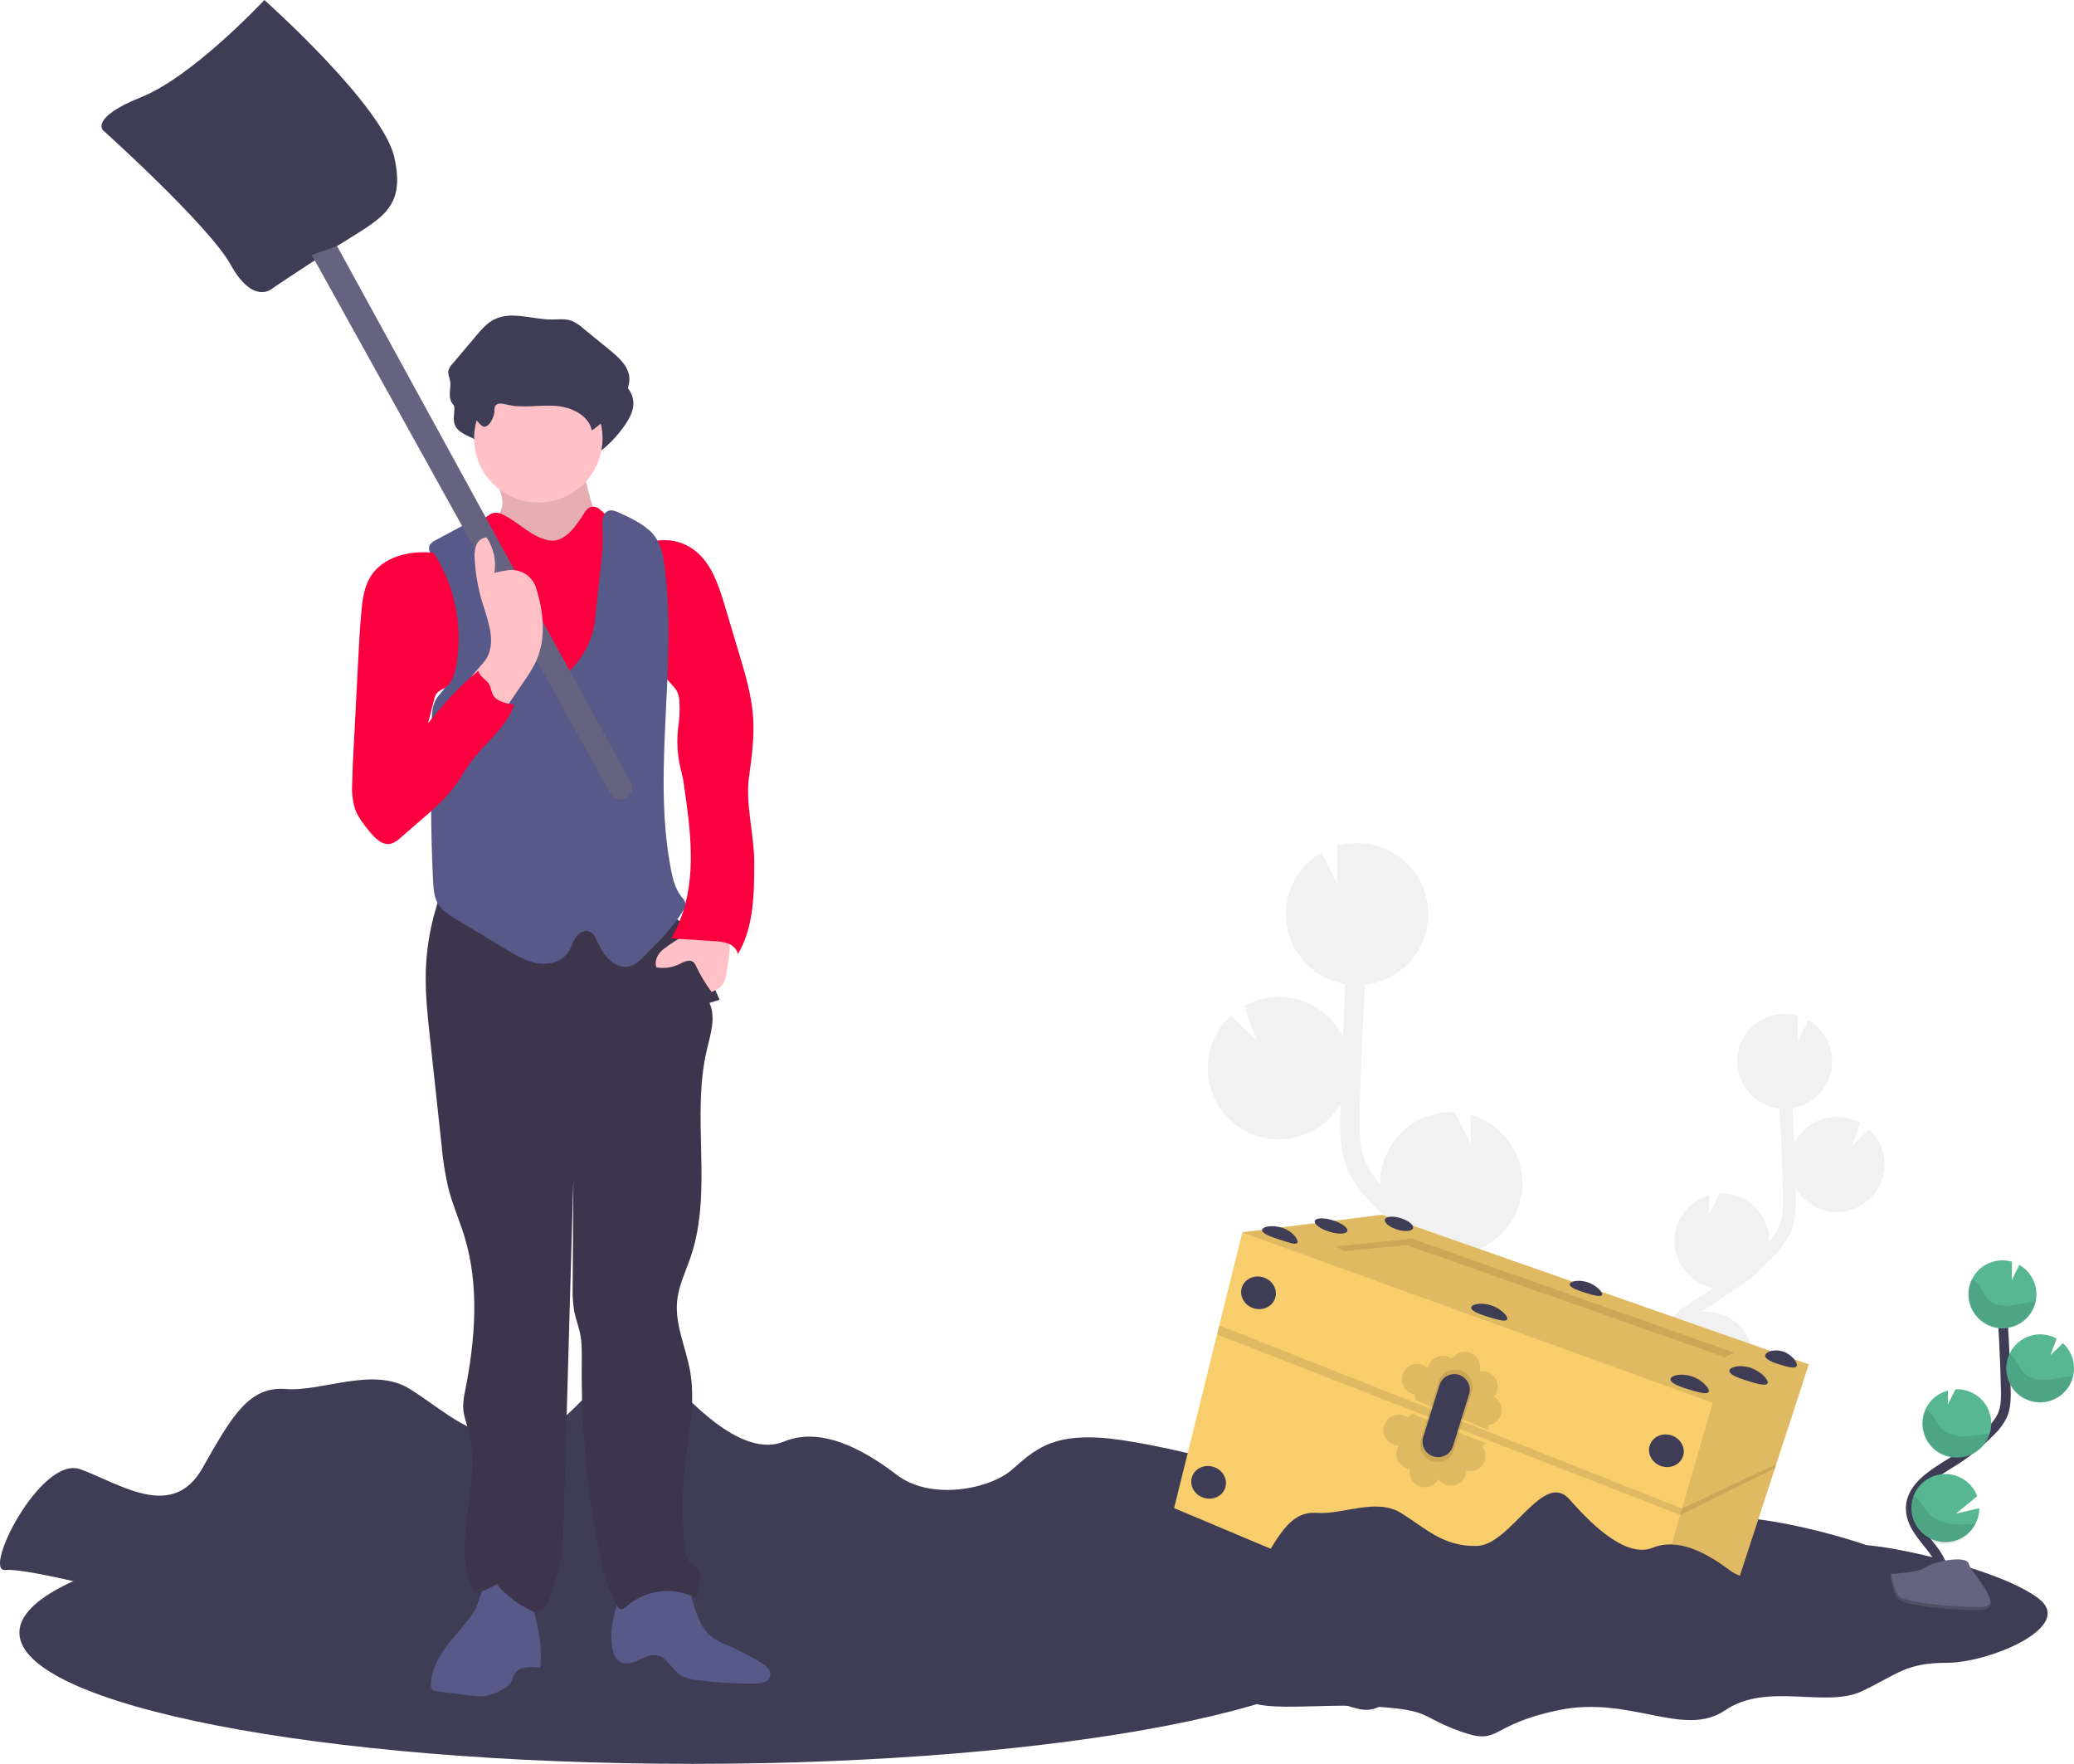
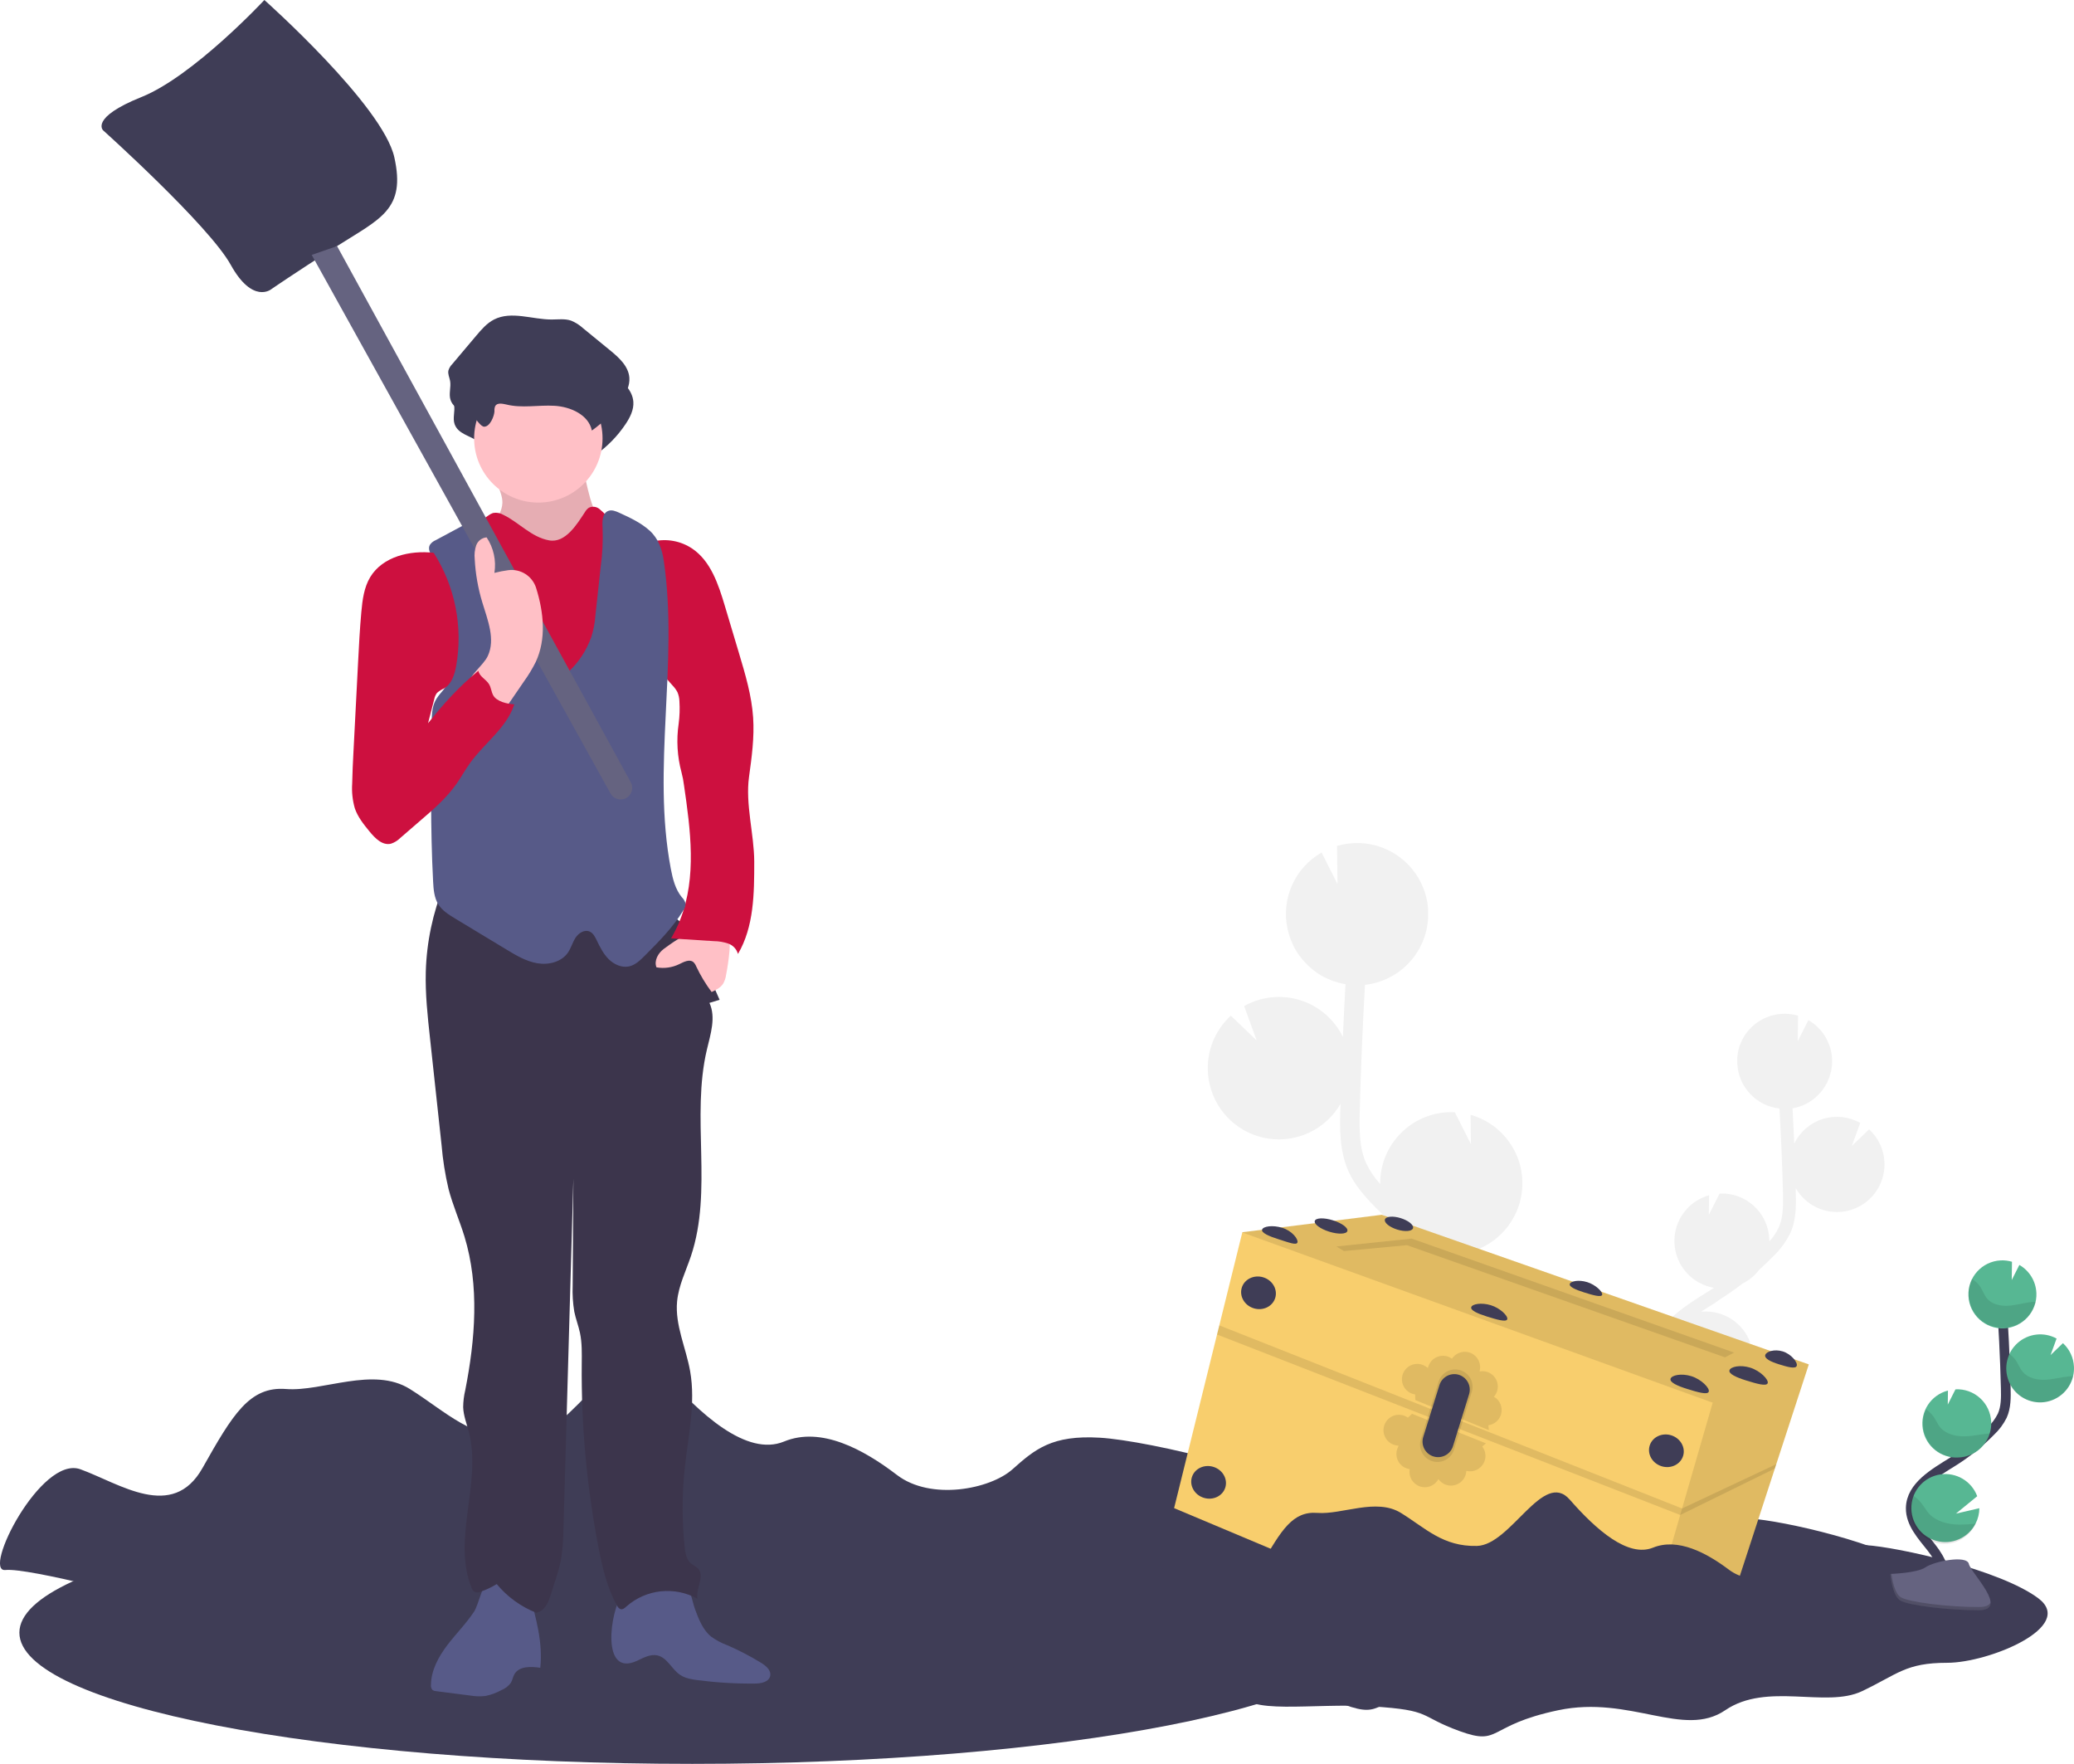
<svg xmlns="http://www.w3.org/2000/svg" data-name="Layer 1" width="853.78" height="726" viewBox="0 0 853.78 726">
  <ellipse cx="284.98" cy="672" rx="277" ry="54" fill="#3f3d56" />
  <path d="M236.36,746S185,732.19,175.31,733.21s14.68-47.36,30.91-41.46,37.87,21.42,50.24-.5,19.31-33.72,34.38-32.54,35.94-9.43,51,0,25.64,21.06,46.44,20.56S428.8,631.58,445,650.46s35.63,36.15,50.86,29.87,32.61,3.16,46.52,13.78,38.26,5.9,47.53-2.36,16.24-14.16,35.94-13,82.31,15.34,105.5,33-30.14,40.12-55.65,40.12-30.14,7.08-52.17,17.7-58-5.9-83.47,11.8-58-9.44-102,0-34.78,22.41-60.29,13-16.23-13-53.33-15.34-77.67,5.9-81.15-9.44-26.64-18.88-40.56-23.6S236.36,746,236.36,746Z" transform="translate(-173.11 -87)" fill="#3f3d56" />
  <path d="M876.08,618.72l2-1.28.59-.38a19.55,19.55,0,0,1-2-38.1l-.1,8.06,4.43-8.77h0a19.56,19.56,0,0,1,20.45,18.63c0,.38,0,.74,0,1.11a23.3,23.3,0,0,0,3.86-5.7c1.88-4.19,1.91-8.92,1.77-14.68-.3-11.4-.79-22.89-1.43-34.35a19.54,19.54,0,0,1-17.37-18.51,17.38,17.38,0,0,1,0-1.77c0-.15,0-.3,0-.44,0-.57.09-1.13.18-1.69a2.56,2.56,0,0,1,0-.27c.07-.47.17-.93.28-1.39,0-.17.09-.34.13-.51.14-.5.29-1,.47-1.48.06-.16.12-.31.19-.47.14-.36.29-.71.45-1.06.08-.18.16-.37.25-.55l.07-.14h0a19.57,19.57,0,0,1,23-9.92l-.13,10.49,4.38-8.66a19.53,19.53,0,0,1,9.76,16,19.17,19.17,0,0,1-.43,5.05h0c0,.14-.08.27-.11.41s-.13.52-.2.77-.19.65-.3,1-.16.48-.25.72-.29.68-.44,1c-.09.19-.17.39-.26.59-.25.5-.52,1-.81,1.48-.1.17-.22.33-.32.49-.21.32-.42.65-.65,1s-.29.38-.44.56-.43.54-.66.8-.33.36-.5.54-.48.5-.74.74l-.51.48-.89.74-.46.36c-.47.34-.94.66-1.44,1l-.28.16a14.09,14.09,0,0,1-1.27.69l-.56.25c-.35.16-.71.32-1.08.45l-.64.23c-.36.13-.72.24-1.09.34l-.66.17c-.4.1-.81.18-1.22.25h-.08q.4,7.26.72,14.51a19.54,19.54,0,0,1,27.14-8.49l-3.45,9.48,7.11-6.83a19.49,19.49,0,0,1,6.32,13.5,19.21,19.21,0,0,1-.5,5.39,19.55,19.55,0,0,1-36,5.33c0,.49,0,1,0,1.47.13,5.08.29,11.4-2.24,17a34.54,34.54,0,0,1-7.2,9.72c-1.78,1.81-3.62,3.56-5.5,5.26a19.66,19.66,0,0,1-7.07,5.87q-4.65,3.58-9.62,6.71L879,623.34c-1.86,1.16-3.77,2.34-5.64,3.57l1-.08a19.56,19.56,0,0,1,19.25,12.73l-12.22,10,13.45-3.12a19.59,19.59,0,0,1-28,17.62c.31.37.61.75.91,1.13l1.78,2.22c8,10.08,10.17,19.64,6.23,26.93l-4.79-2.59c3.83-7.1-1.93-16.18-5.71-21-.57-.73-1.16-1.46-1.75-2.19-5.08-6.31-10.84-13.47-10.7-22.25C852.91,633.07,865.76,625.11,876.08,618.72Z" transform="translate(-173.11 -87)" fill="#f1f1f1" />
  <path d="M779.43,605.39l-3.07-1.92c-.3-.18-.59-.37-.88-.56a29.29,29.29,0,0,0,3-57.06l.15,12.07L772,544.79h-.08a29.29,29.29,0,0,0-30.62,27.9c0,.56,0,1.11,0,1.66a35,35,0,0,1-5.79-8.55c-2.81-6.26-2.86-13.35-2.64-22,.44-17.08,1.18-34.29,2.14-51.44a29.27,29.27,0,0,0,26-27.71c0-.9,0-1.78,0-2.66l0-.66c-.06-.85-.14-1.69-.27-2.52,0-.14,0-.27-.07-.41-.12-.7-.27-1.39-.44-2.08-.06-.26-.12-.51-.19-.77-.21-.75-.43-1.48-.7-2.21-.08-.24-.18-.47-.28-.71-.21-.54-.43-1.06-.67-1.58-.13-.28-.25-.55-.38-.82a2,2,0,0,1-.1-.21h0a29.27,29.27,0,0,0-24.75-16,29.61,29.61,0,0,0-9.64,1.16l.19,15.71-6.55-13a29.11,29.11,0,0,0-14,31.56h0c0,.2.11.4.16.61.09.39.19.77.29,1.15s.3,1,.46,1.45.24.72.38,1.07c.19.52.42,1,.65,1.53.13.3.25.6.39.89.37.75.77,1.49,1.21,2.21.15.26.32.5.48.74.32.49.63,1,1,1.44.21.29.44.56.66.84s.65.81,1,1.2l.74.81q.54.57,1.11,1.11l.77.71c.43.38.88.75,1.34,1.1.23.18.45.37.69.55.69.51,1.4,1,2.14,1.44.14.09.29.16.43.24.62.36,1.25.71,1.89,1l.85.38c.53.24,1.06.47,1.61.67.32.13.64.24,1,.35.54.18,1.09.35,1.64.5l1,.26c.61.14,1.22.26,1.83.37l.12,0q-.62,10.86-1.08,21.72a29.27,29.27,0,0,0-40.65-12.7l5.18,14.18-10.65-10.22a29.13,29.13,0,0,0-9.46,20.22,28.75,28.75,0,0,0,.74,8.07,29.27,29.27,0,0,0,53.85,8c0,.74,0,1.48-.07,2.21-.19,7.61-.44,17.07,3.35,25.52,2.57,5.73,6.71,10.37,10.79,14.54q4,4.08,8.24,7.88a29.31,29.31,0,0,0,10.57,8.8q7,5.35,14.42,10l3.1,1.92c2.78,1.73,5.64,3.51,8.44,5.35-.49,0-1-.1-1.48-.12a29.28,29.28,0,0,0-28.83,19.06l18.29,14.89-20.13-4.66a29.32,29.32,0,0,0,42,26.38c-.46.56-.91,1.12-1.36,1.69-.9,1.12-1.8,2.23-2.67,3.33-11.91,15.09-15.22,29.4-9.33,40.32l7.18-3.87c-5.74-10.63,2.89-24.23,8.55-31.39.85-1.09,1.73-2.18,2.62-3.28,7.61-9.45,16.23-20.17,16-33.31C814.12,626.89,794.89,615,779.43,605.39Z" transform="translate(-173.11 -87)" fill="#f1f1f1" />
  <path d="M631.08,756.56s-34.61-9.16-41.13-8.49,9.89-31.34,20.82-27.44,25.52,14.18,33.85-.33,13-22.32,23.17-21.54,24.21-6.25,34.36,0,17.27,13.94,31.29,13.61,27.29-31.57,38.22-19.08,24,23.94,34.26,19.78,22,2.09,31.35,9.12,25.77,3.91,32-1.56,10.94-9.37,24.22-8.59,55.45,10.15,71.07,21.87-20.31,26.55-37.49,26.55-20.31,4.69-35.15,11.72-39.05-3.91-56.23,7.81-39.05-6.25-68.73,0-23.43,14.84-40.62,8.59-10.93-8.59-35.92-10.15-52.33,3.9-54.68-6.25-18-12.5-27.33-15.62S631.08,756.56,631.08,756.56Z" transform="translate(-173.11 -87)" fill="#3f3d56" />
  <polygon points="744.61 561.58 731.21 602.65 730.63 604.44 708.2 673.2 669.8 699.15 483.33 620.74 501 549.28 501.94 545.52 511.4 507.27 511.42 507.18 568.82 500 744.61 561.58" fill="#f8ce6d" />
  <polygon points="744.61 561.58 708.2 673.2 669.8 699.15 705.05 577.34 511.4 507.27 511.42 507.18 568.82 500 744.61 561.58" opacity="0.1" />
  <polygon points="553.24 514.93 550.15 513.05 581.13 509.8 713.85 556.72 710.11 558.68 579.18 512.51 553.24 514.93" opacity="0.1" />
  <polyline points="731.21 602.65 692.45 620.88 501.94 545.52 501 549.28 691.68 623.56 730.63 604.44" opacity="0.1" />
  <ellipse cx="691.21" cy="619.15" rx="6.67" ry="7.2" transform="translate(-278.2 1008.63) rotate(-72.75)" fill="#3f3d56" />
  <ellipse cx="859.13" cy="684.17" rx="6.67" ry="7.2" transform="translate(-222.18 1214.73) rotate(-72.75)" fill="#3f3d56" />
  <ellipse cx="832.58" cy="764.93" rx="6.67" ry="7.2" transform="translate(-317.97 1246.17) rotate(-72.75)" fill="#3f3d56" />
  <ellipse cx="670.66" cy="697.17" rx="6.67" ry="7.2" transform="translate(-367.16 1043.88) rotate(-72.75)" fill="#3f3d56" />
  <path d="M707.22,598.38c-.4,1.3-3.61,0-7.69-1.28s-7.26-2.68-6.86-4,4.24-2,8.32-.73S707.63,597.08,707.22,598.38Z" transform="translate(-173.11 -87)" fill="#3f3d56" />
  <ellipse cx="721.08" cy="591.65" rx="2.46" ry="7.02" transform="translate(-230.92 1017.81) rotate(-72.75)" fill="#3f3d56" />
  <path d="M793.58,630c-.4,1.3-4.41.1-8.3-1.11s-6.92-2.56-6.52-3.86,4.09-2,8-.83S794,628.68,793.58,630Z" transform="translate(-173.11 -87)" fill="#3f3d56" />
  <path d="M876.54,659.79c-.45,1.46-4.71.19-8.84-1.09s-7.34-2.75-6.89-4.21,4.4-2.35,8.53-1.07S877,658.33,876.54,659.79Z" transform="translate(-173.11 -87)" fill="#3f3d56" />
  <path d="M900.8,656.29c-.46,1.46-4.71.19-8.84-1.09s-7.35-2.75-6.89-4.21,4.4-2.35,8.53-1.07S901.25,654.83,900.8,656.29Z" transform="translate(-173.11 -87)" fill="#3f3d56" />
  <path d="M912.76,649.16c-.46,1.46-4,.42-7.38-.64s-6-2.34-5.59-3.8,3.82-2.54,7.23-1.48S913.21,647.7,912.76,649.16Z" transform="translate(-173.11 -87)" fill="#3f3d56" />
  <path d="M832.65,619.94c-.36,1.16-4,.09-7.46-1s-6.23-2.31-5.86-3.47,3.67-1.83,7.17-.75S833,618.77,832.65,619.94Z" transform="translate(-173.11 -87)" fill="#3f3d56" />
  <ellipse cx="749.03" cy="590.77" rx="2.46" ry="6.06" transform="translate(-210.42 1043.88) rotate(-72.75)" fill="#3f3d56" />
  <path d="M791,669.25a6.32,6.32,0,0,0-2.9-7.36,6.43,6.43,0,0,0,1.31-2.33,6.32,6.32,0,0,0-7.24-8.08,6.32,6.32,0,0,0-11.34-5.25,6.32,6.32,0,0,0-9.74,3.25c0,.14-.07.27-.1.4l-.22.11a6.32,6.32,0,1,0-6.11,10.73,5.65,5.65,0,0,0,1,.22l.08,2.32L786,675.63l-.2-2A6.34,6.34,0,0,0,791,669.25Z" transform="translate(-173.11 -87)" opacity="0.1" />
  <path d="M783.93,689.11a6.33,6.33,0,0,1-7.2,3.29,6.18,6.18,0,0,1-.67,2.58,6.32,6.32,0,0,1-8.49,2.81,6.43,6.43,0,0,1-2.33-2,6.32,6.32,0,0,1-11.8-4.09,6.42,6.42,0,0,1-2-.62,6.32,6.32,0,0,1-2.81-8.48l.2-.37-.08-.23a6.25,6.25,0,0,1-2.63-.67A6.32,6.32,0,0,1,751.86,670a6.59,6.59,0,0,1,.85.51l1.66-1.61,30.44,12.17-1.53,1.3A6.32,6.32,0,0,1,783.93,689.11Z" transform="translate(-173.11 -87)" opacity="0.1" />
  <path d="M765.35,655.64,758,679.46a7.16,7.16,0,0,0,4.33,8.83h0a7.15,7.15,0,0,0,9.32-4.58L779,659.88a7.14,7.14,0,0,0-5.08-9h0A7.14,7.14,0,0,0,765.35,655.64Z" transform="translate(-173.11 -87)" opacity="0.1" />
  <path d="M765.67,657.09,759,678.45a6.4,6.4,0,0,0,3.89,7.91h0a6.41,6.41,0,0,0,8.35-4.11l6.63-21.37a6.42,6.42,0,0,0-4.56-8.12h0A6.42,6.42,0,0,0,765.67,657.09Z" transform="translate(-173.11 -87)" fill="#3f3d56" />
  <path d="M678.72,767.49s-34.61-9.16-41.13-8.48,9.89-31.35,20.82-27.44,25.52,14.17,33.85-.34,13-22.31,23.17-21.53,24.21-6.25,34.36,0,17.27,13.93,31.29,13.6,27.29-31.57,38.23-19.07,24,23.93,34.26,19.78,22,2.09,31.34,9.12,25.78,3.9,32-1.56,10.93-9.38,24.21-8.6,55.45,10.16,71.07,21.87-20.3,26.56-37.49,26.56-20.3,4.68-35.14,11.71-39.06-3.9-56.24,7.81-39.05-6.24-68.73,0-23.43,14.84-40.61,8.6-10.94-8.6-35.93-10.16-52.33,3.91-54.67-6.25-17.95-12.49-27.33-15.62S678.72,767.49,678.72,767.49Z" transform="translate(-173.11 -87)" fill="#3f3d56" />
  <path d="M972.49,741.17c3-5.51-.4-12.27-4.28-17.18s-8.62-10-8.52-16.29c.15-9,9.7-14.31,17.33-19.09a84,84,0,0,0,15.56-12.51,22.61,22.61,0,0,0,4.78-6.4c1.58-3.52,1.54-7.52,1.44-11.37q-.49-19.26-1.91-38.49" transform="translate(-173.11 -87)" fill="none" stroke="#3f3d56" stroke-miterlimit="10" stroke-width="4" />
  <path d="M1011.4,619.14a14,14,0,0,0-7-11.5l-3.14,6.22.1-7.53a14.19,14.19,0,0,0-4.63-.56,14,14,0,1,0,14.68,13.37Z" transform="translate(-173.11 -87)" fill="#57b793" />
  <path d="M986.37,714.13a14,14,0,1,1,.68-11.3L978.28,710l9.65-2.23A14,14,0,0,1,986.37,714.13Z" transform="translate(-173.11 -87)" fill="#57b793" />
  <path d="M979.44,686.88A14,14,0,0,1,975,659.35l-.07,5.78,3.17-6.29h0A14,14,0,0,1,992.8,672.2a13.84,13.84,0,0,1-.6,4.79A14,14,0,0,1,979.44,686.88Z" transform="translate(-173.11 -87)" fill="#57b793" />
  <path d="M1013.51,664.21a14,14,0,1,1,6.21-26.27l-2.48,6.8,5.1-4.9a14,14,0,0,1,4.53,9.69,13.79,13.79,0,0,1-.35,3.87A14,14,0,0,1,1013.51,664.21Z" transform="translate(-173.11 -87)" fill="#57b793" />
  <path d="M1009.51,622.88c-3.24.35-6.39,1.36-9.64,1.56s-6.82-.57-8.87-3.1c-1.11-1.36-1.67-3.08-2.6-4.57a10,10,0,0,0-3.54-3.33,14,14,0,1,0,26.24,9.32Q1010.31,622.79,1009.51,622.88Z" transform="translate(-173.11 -87)" opacity="0.1" />
  <path d="M1013.51,664.21a14.05,14.05,0,0,1-13.35-20A10.37,10.37,0,0,1,1003,647c1,1.51,1.61,3.26,2.79,4.64,2.18,2.57,5.91,3.41,9.3,3.26s6.66-1.12,10-1.43c.47,0,1-.07,1.42-.08A14,14,0,0,1,1013.51,664.21Z" transform="translate(-173.11 -87)" opacity="0.1" />
  <path d="M979.44,686.88A14,14,0,0,1,966,667.12a11.32,11.32,0,0,1,3,2.85c1.09,1.54,1.77,3.32,3,4.74,2.37,2.63,6.35,3.56,9.94,3.48s6.82-.93,10.27-1.2A14,14,0,0,1,979.44,686.88Z" transform="translate(-173.11 -87)" opacity="0.1" />
  <path d="M986.37,714.13a14,14,0,0,1-25.58-11.45,14,14,0,0,1,3.07,2.75c1.34,1.62,2.22,3.47,3.76,5,2.87,2.82,7.5,4,11.63,4.09A60,60,0,0,0,986.37,714.13Z" transform="translate(-173.11 -87)" opacity="0.1" />
  <path d="M951.32,734.82s11.08-.34,14.42-2.72,17-5.21,17.87-1.4,16.64,19,4.14,19.06-29.06-1.94-32.39-4S951.32,734.82,951.32,734.82Z" transform="translate(-173.11 -87)" fill="#656380" />
  <path d="M988,748.44c-12.51.1-29.06-2-32.39-4-2.54-1.55-3.55-7.09-3.89-9.65h-.37s.7,8.94,4,11,19.88,4.07,32.39,4c3.61,0,4.85-1.31,4.79-3.21C992,747.7,990.66,748.41,988,748.44Z" transform="translate(-173.11 -87)" opacity="0.2" />
  <path d="M378.31,266.18a4.51,4.51,0,0,1,.31-2.14c.81-1.44,2.93-1.05,4.53-.64,6.44,1.62,13.22.15,19.84.53s14.09,3.69,15.42,10.19a48.25,48.25,0,0,0,12.23-12.57c1.84-2.75,3.44-5.9,3.19-9.2-.36-4.76-4.35-8.32-8.05-11.34l-11-9a16.51,16.51,0,0,0-4.94-3.14c-2.54-.87-5.32-.46-8-.46-8,0-16.57-3.64-23.71,0-3,1.53-5.22,4.15-7.38,6.71l-9.84,11.65a6.13,6.13,0,0,0-1.57,2.67c-.28,1.42.45,2.82.7,4.25.47,2.6-.66,5.37.21,7.87,1.43,4.15,6.46,4.74,9.54,7.11,1.15.89,2.95,3.89,4.31,3.86C376.54,272.5,378.24,268.09,378.31,266.18Z" transform="translate(-173.11 -87)" fill="#3f3d56" />
  <path d="M379.93,294c-.11,3.24-2,6.12-3.82,8.81-2.43,3.58-5,7.3-8.84,9.3a84.94,84.94,0,0,0,62.78,6.62c3.37-1,7.35-3.08,7.15-6.59-4-1.09-8.14-2.22-11.54-4.63-4.06-2.88-6.74-7.36-8.47-12s-2.61-9.6-3.82-14.43a2.72,2.72,0,0,0-.62-1.34,2.76,2.76,0,0,0-1.9-.5L397.53,279c-5.47,0-11.41-.13-16.49,2.19C374.72,284.09,380.11,288.62,379.93,294Z" transform="translate(-173.11 -87)" fill="#ffc0c6" />
  <path d="M379.93,294c-.11,3.24-2,6.12-3.82,8.81-2.43,3.58-5,7.3-8.84,9.3a84.94,84.94,0,0,0,62.78,6.62c3.37-1,7.35-3.08,7.15-6.59-4-1.09-8.14-2.22-11.54-4.63-4.06-2.88-6.74-7.36-8.47-12s-2.61-9.6-3.82-14.43a2.72,2.72,0,0,0-.62-1.34,2.76,2.76,0,0,0-1.9-.5L397.53,279c-5.47,0-11.41-.13-16.49,2.19C374.72,284.09,380.11,288.62,379.93,294Z" transform="translate(-173.11 -87)" opacity="0.1" />
  <path d="M368.34,750.24c-3.28,5-7.57,9.23-11.17,14s-6.61,10.33-6.65,16.3a2.58,2.58,0,0,0,.69,2.1,2.7,2.7,0,0,0,1.37.43l13.9,1.78a23.29,23.29,0,0,0,6.4.22,22.7,22.7,0,0,0,6.56-2.39,9.05,9.05,0,0,0,3.94-3c.67-1.1.85-2.45,1.49-3.57,1.93-3.39,6.79-3.24,10.65-2.65,1.11-10.31-1.74-20.59-4.57-30.57a4,4,0,0,0-.77-1.68,4,4,0,0,0-1.81-1c-3.33-1.09-11.38-5.36-14.18-3.36C372.14,738.33,370,747.59,368.34,750.24Z" transform="translate(-173.11 -87)" fill="#575a88" />
  <path d="M435.36,770.57c2.67-1.25,5.52-2.86,8.4-2.2,4.06.91,5.87,5.71,9.32,8,2.12,1.43,4.74,1.85,7.27,2.18a169.42,169.42,0,0,0,23.5,1.39c2.51,0,5.67-.6,6.28-3s-1.7-4.31-3.75-5.56a110,110,0,0,0-13.88-7.21,27.83,27.83,0,0,1-6.62-3.52c-3.43-2.77-5.1-7.11-6.63-11.24-1.23-3.32-2.36-10.49-4.88-13-2.76-2.71-6.47-.91-9.93-.15-5.38,1.18-11.68,2-15.14,6.83C424.24,750.16,420.35,777.52,435.36,770.57Z" transform="translate(-173.11 -87)" fill="#575a88" />
  <path d="M355.85,451.46A101.94,101.94,0,0,0,348.39,487c-.24,9.11.74,18.19,1.73,27.25q2.37,22,4.76,44a124.13,124.13,0,0,0,2.87,18.11c1.73,6.65,4.54,13,6.55,19.54,6.22,20.38,4.45,42.36.34,63.27a31.61,31.61,0,0,0-.86,7c.12,3.53,1.48,6.89,2.36,10.31,5.38,20.85-7,44,1.08,64a3.17,3.17,0,0,0,1.27,1.75,3.22,3.22,0,0,0,2.52-.11A34.09,34.09,0,0,0,377.6,739a40.21,40.21,0,0,0,16.34,11.83c4.74-1.17,5.63-6.93,7.18-11.56A79,79,0,0,0,404,729.2a80.15,80.15,0,0,0,1.05-12.68l4.1-144.35-.3,44.05a52,52,0,0,0,.67,10.66c.6,2.93,1.7,5.74,2.33,8.67.89,4.19.78,8.53.74,12.82a376.79,376.79,0,0,0,6.95,75.82c1.6,8.18,3.52,16.44,7.61,23.69a2.61,2.61,0,0,0,1.49,1.46c.87.19,1.67-.5,2.33-1.11a25.49,25.49,0,0,1,29.27-3.18c-.88-4.24,3.16-9.17.27-12.39-.83-.93-2.07-1.38-3-2.19-1.84-1.57-2.28-4.21-2.54-6.62a153.34,153.34,0,0,1,0-32.27c1.41-13.41,4.58-26.93,2.24-40.2-1.7-9.63-6.28-19-5.37-28.69.6-6.5,3.62-12.49,5.7-18.68,9.08-27.06,0-57.22,6.57-85,1.51-6.38,3.79-13.28,1.05-19.23l4.17-1.27-8.66-19.77c-1.84-4.21-3.76-8.54-7-11.78-5.44-5.41-13.57-6.86-21.16-8l-61.74-9.63C365.3,448.44,357.92,446.38,355.85,451.46Z" transform="translate(-173.11 -87)" fill="#3c354c" />
  <circle cx="221.61" cy="180.43" r="26.43" fill="#ffc0c6" />
-   <path d="M380.31,298.9a6.14,6.14,0,0,0-4.26-.75,7.28,7.28,0,0,0-2,1.09L361.55,308a19.33,19.33,0,0,0-4.73,4.14c-2.14,2.91-2.48,6.78-2.2,10.38.62,8.12,3.9,15.78,5.68,23.72s1.78,17-3.34,23.36a12.38,12.38,0,0,0-2.18,3.09,9,9,0,0,0-.41,3,81.82,81.82,0,0,0,.24,11.4c.56,4.89,2,9.64,2.78,14.49,1.37,8.26,1,16.73,2.06,25a4,4,0,0,0,4,4.34,117.77,117.77,0,0,0,18.67,1.23c7.23,0,14.45-.4,21.67-.78l32.86-1.73a3.24,3.24,0,0,0,3.65-3.35c2.88-13.82,5.78-27.89,4.42-41.93-.88-9.07-3.52-17.86-6-26.62-2-7.1-3.92-14.55-2.42-21.78,1-4.77,3.43-9.18,4.06-14a16.51,16.51,0,0,0-4.52-13.9c-3.68-3.53-9.05-4.87-12.72-8.41a28.93,28.93,0,0,0-3.28-3.18,4.1,4.1,0,0,0-4.31-.5,5.55,5.55,0,0,0-1.64,1.83c-3.2,4.86-8,12.87-14.75,11.61C391.84,308.1,386.74,302,380.31,298.9Z" transform="translate(-173.11 -87)" fill="#fa003f" />
+   <path d="M380.31,298.9a6.14,6.14,0,0,0-4.26-.75,7.28,7.28,0,0,0-2,1.09L361.55,308a19.33,19.33,0,0,0-4.73,4.14c-2.14,2.91-2.48,6.78-2.2,10.38.62,8.12,3.9,15.78,5.68,23.72s1.78,17-3.34,23.36a12.38,12.38,0,0,0-2.18,3.09,9,9,0,0,0-.41,3,81.82,81.82,0,0,0,.24,11.4c.56,4.89,2,9.64,2.78,14.49,1.37,8.26,1,16.73,2.06,25a4,4,0,0,0,4,4.34,117.77,117.77,0,0,0,18.67,1.23c7.23,0,14.45-.4,21.67-.78l32.86-1.73a3.24,3.24,0,0,0,3.65-3.35c2.88-13.82,5.78-27.89,4.42-41.93-.88-9.07-3.52-17.86-6-26.62-2-7.1-3.92-14.55-2.42-21.78,1-4.77,3.43-9.18,4.06-14a16.51,16.51,0,0,0-4.52-13.9c-3.68-3.53-9.05-4.87-12.72-8.41a28.93,28.93,0,0,0-3.28-3.18,4.1,4.1,0,0,0-4.31-.5,5.55,5.55,0,0,0-1.64,1.83c-3.2,4.86-8,12.87-14.75,11.61C391.84,308.1,386.74,302,380.31,298.9Z" transform="translate(-173.11 -87)" fill="#cd103f" />
  <path d="M446.35,477.58c-2.34,1.75-4.08,4.86-3,7.57a15.27,15.27,0,0,0,9.36-1.3c1.87-.91,4.2-2.19,5.82-.87a4.93,4.93,0,0,1,1.19,1.8,60.82,60.82,0,0,0,6.34,10.53c1.78-.84,3.65-1.76,4.72-3.41a9.87,9.87,0,0,0,1.23-3.65,97,97,0,0,0,1.39-9.73c.21-2.37.25-5-1.37-6.76C465.08,464.26,452.12,473.27,446.35,477.58Z" transform="translate(-173.11 -87)" fill="#ffc0c6" />
  <path d="M376.66,256.26a4.48,4.48,0,0,1,.31-2.13c.81-1.44,2.93-1,4.53-.65,6.44,1.63,13.22.16,19.84.54s14.09,3.69,15.42,10.19A48.41,48.41,0,0,0,429,251.64c1.84-2.75,3.44-5.9,3.19-9.2-.36-4.76-4.35-8.32-8.05-11.34l-11-9a16.48,16.48,0,0,0-4.94-3.13c-2.54-.87-5.32-.46-8-.46-8,0-16.57-3.64-23.71,0-3,1.54-5.22,4.16-7.39,6.72l-9.83,11.65a6.21,6.21,0,0,0-1.58,2.66c-.28,1.42.45,2.83.71,4.25.46,2.6-.66,5.38.2,7.88,1.43,4.15,6.47,4.73,9.55,7.11,1.15.89,2.94,3.89,4.31,3.85C374.89,262.59,376.59,258.18,376.66,256.26Z" transform="translate(-173.11 -87)" fill="#3f3d56" />
-   <path d="M441.93,309.87a20.5,20.5,0,0,1,16.24,3c7.56,5.18,10.67,14.64,13.3,23.42l5.89,19.69c2.58,8.63,5.18,17.34,5.78,26.33.55,8.17-.57,16.35-1.69,24.46-1.55,11.23,2.1,23.54,2.15,34.87,0,13-.08,26.79-6.7,38a6.34,6.34,0,0,0-4-4.27,18.65,18.65,0,0,0-5.95-1l-17.6-1.13a54.27,54.27,0,0,0,3.86-7.93c6.75-17.34,4.16-36.72,1.47-55.12a38,38,0,0,0-1-5.2,49.58,49.58,0,0,1-1.19-20.15,47,47,0,0,0,.31-9.18,10.26,10.26,0,0,0-.81-3.76,11.82,11.82,0,0,0-1.94-2.68l-3.56-4c-.29-12.1-2.19-24.29-4.07-36.25A81.41,81.41,0,0,1,441.93,309.87Z" transform="translate(-173.11 -87)" fill="#fa003f" />
+   <path d="M441.93,309.87a20.5,20.5,0,0,1,16.24,3c7.56,5.18,10.67,14.64,13.3,23.42l5.89,19.69c2.58,8.63,5.18,17.34,5.78,26.33.55,8.17-.57,16.35-1.69,24.46-1.55,11.23,2.1,23.54,2.15,34.87,0,13-.08,26.79-6.7,38a6.34,6.34,0,0,0-4-4.27,18.65,18.65,0,0,0-5.95-1l-17.6-1.13a54.27,54.27,0,0,0,3.86-7.93c6.75-17.34,4.16-36.72,1.47-55.12a38,38,0,0,0-1-5.2,49.58,49.58,0,0,1-1.19-20.15,47,47,0,0,0,.31-9.18,10.26,10.26,0,0,0-.81-3.76,11.82,11.82,0,0,0-1.94-2.68l-3.56-4c-.29-12.1-2.19-24.29-4.07-36.25A81.41,81.41,0,0,1,441.93,309.87Z" transform="translate(-173.11 -87)" fill="#cd103f" />
  <path d="M407.35,363.3a84.94,84.94,0,0,1-31.84-53.93c-.58-3.79-2.09-8.74-5.92-8.61a7.55,7.55,0,0,0-3.26,1.14l-13.88,7.44a5.23,5.23,0,0,0-2.42,2c-.91,1.78.38,3.83,1.49,5.49,7.47,11.3,8,25.65,8.3,39.19.09,4,.12,8.21-1.81,11.71-1.57,2.83-4.3,4.91-5.74,7.82-1.35,2.73-1.41,5.89-1.45,8.94-.28,21.76-.56,43.55.58,65.29.17,3.28.43,6.72,2.18,9.5,1.63,2.57,4.32,4.23,6.92,5.8l21.05,12.72c4,2.43,8.16,4.9,12.79,5.68s9.92-.54,12.58-4.41c1.29-1.88,1.86-4.17,3.1-6.08s3.61-3.46,5.72-2.61c1.5.6,2.32,2.17,3,3.62,1.34,2.77,2.74,5.61,4.93,7.78s5.36,3.63,8.37,3c2.6-.57,4.63-2.54,6.5-4.42,5.78-5.79,11.62-11.66,15.87-18.67a4.5,4.5,0,0,0,.9-2.83,5.7,5.7,0,0,0-1.55-2.6c-2.66-3.26-3.71-7.53-4.5-11.67-7.91-41.6,3.26-84.84-2.89-126.74-.7-4.8-2.24-9.21-5.84-12.46s-8.08-5.32-12.49-7.34c-1.45-.66-3.11-1.34-4.59-.74-2.45,1-2.46,4.37-2.28,7a91.71,91.71,0,0,1-.8,16.13l-2.15,19.79a38.24,38.24,0,0,1-1.68,8.9A35.84,35.84,0,0,1,407.35,363.3Z" transform="translate(-173.11 -87)" fill="#575a88" />
  <path d="M284.74,206.07s-7.63,6.2-16.64-10.06-52.52-55.34-52.52-55.34-5.63-5.15,15.76-13.73S281.94,87,281.94,87s48.74,43.33,53.51,64.79-5.67,25.1-23.59,36.5S284.74,206.07,284.74,206.07Z" transform="translate(-173.11 -87)" fill="#3f3d56" />
  <path d="M424.43,413.59l-123-221.67,10.44-3.63L432.79,409a4.79,4.79,0,0,1-2,6.54h0A4.77,4.77,0,0,1,424.43,413.59Z" transform="translate(-173.11 -87)" fill="#656380" />
  <path d="M373.92,357c3.22-6.89-.08-14.84-2.28-22.12a74.74,74.74,0,0,1-3.11-17.8,13,13,0,0,1,.62-5.63,5,5,0,0,1,4.28-3.27,20.53,20.53,0,0,1,3.21,14.62,49.22,49.22,0,0,1,5.66-1.11A10.59,10.59,0,0,1,393.81,329c3.17,10.16,4.25,21-.17,30.5a58,58,0,0,1-4.89,8.05l-9.64,14.08c-.66,1-1.47,2-2.63,2.17s-2.37-.88-3.22-1.85c-2.93-3.31-8.13-8.13-7.56-12.69S372,361.05,373.92,357Z" transform="translate(-173.11 -87)" fill="#ffc0c6" />
-   <path d="M351.64,314.53c-9.79-1.11-21,1.54-26.12,10-2.57,4.27-3.21,9.39-3.66,14.35-.63,6.95-1,13.92-1.35,20.88l-1.89,36.64c-.23,4.38-.45,8.77-.53,13.15a29.63,29.63,0,0,0,1.09,10.16c1.21,3.55,3.61,6.55,6,9.47s5.38,5.93,8.89,5.08a9.66,9.66,0,0,0,3.81-2.35l8-6.92c5.44-4.67,10.94-9.41,15.08-15.27,2-2.82,3.64-5.87,5.66-8.67,5.94-8.24,15.08-14.49,18.21-24.15-3-.16-7.36-1.15-8.74-3.81-.73-1.41-.83-3.09-1.64-4.44-1.23-2.06-4-3.18-4.41-5.54-7.86,6.33-14.44,13.68-20.72,21.57l2.55-9.91A6.3,6.3,0,0,1,353,372.2a11.33,11.33,0,0,1,3-1.89c3.11-1.88,4.29-5.77,4.92-9.35A65.43,65.43,0,0,0,351.64,314.53Z" transform="translate(-173.11 -87)" fill="#fa003f" />
+   <path d="M351.64,314.53c-9.79-1.11-21,1.54-26.12,10-2.57,4.27-3.21,9.39-3.66,14.35-.63,6.95-1,13.92-1.35,20.88l-1.89,36.64c-.23,4.38-.45,8.77-.53,13.15a29.63,29.63,0,0,0,1.09,10.16c1.21,3.55,3.61,6.55,6,9.47s5.38,5.93,8.89,5.08a9.66,9.66,0,0,0,3.81-2.35l8-6.92c5.44-4.67,10.94-9.41,15.08-15.27,2-2.82,3.64-5.87,5.66-8.67,5.94-8.24,15.08-14.49,18.21-24.15-3-.16-7.36-1.15-8.74-3.81-.73-1.41-.83-3.09-1.64-4.44-1.23-2.06-4-3.18-4.41-5.54-7.86,6.33-14.44,13.68-20.72,21.57l2.55-9.91A6.3,6.3,0,0,1,353,372.2a11.33,11.33,0,0,1,3-1.89c3.11-1.88,4.29-5.77,4.92-9.35A65.43,65.43,0,0,0,351.64,314.53Z" transform="translate(-173.11 -87)" fill="#cd103f" />
</svg>
